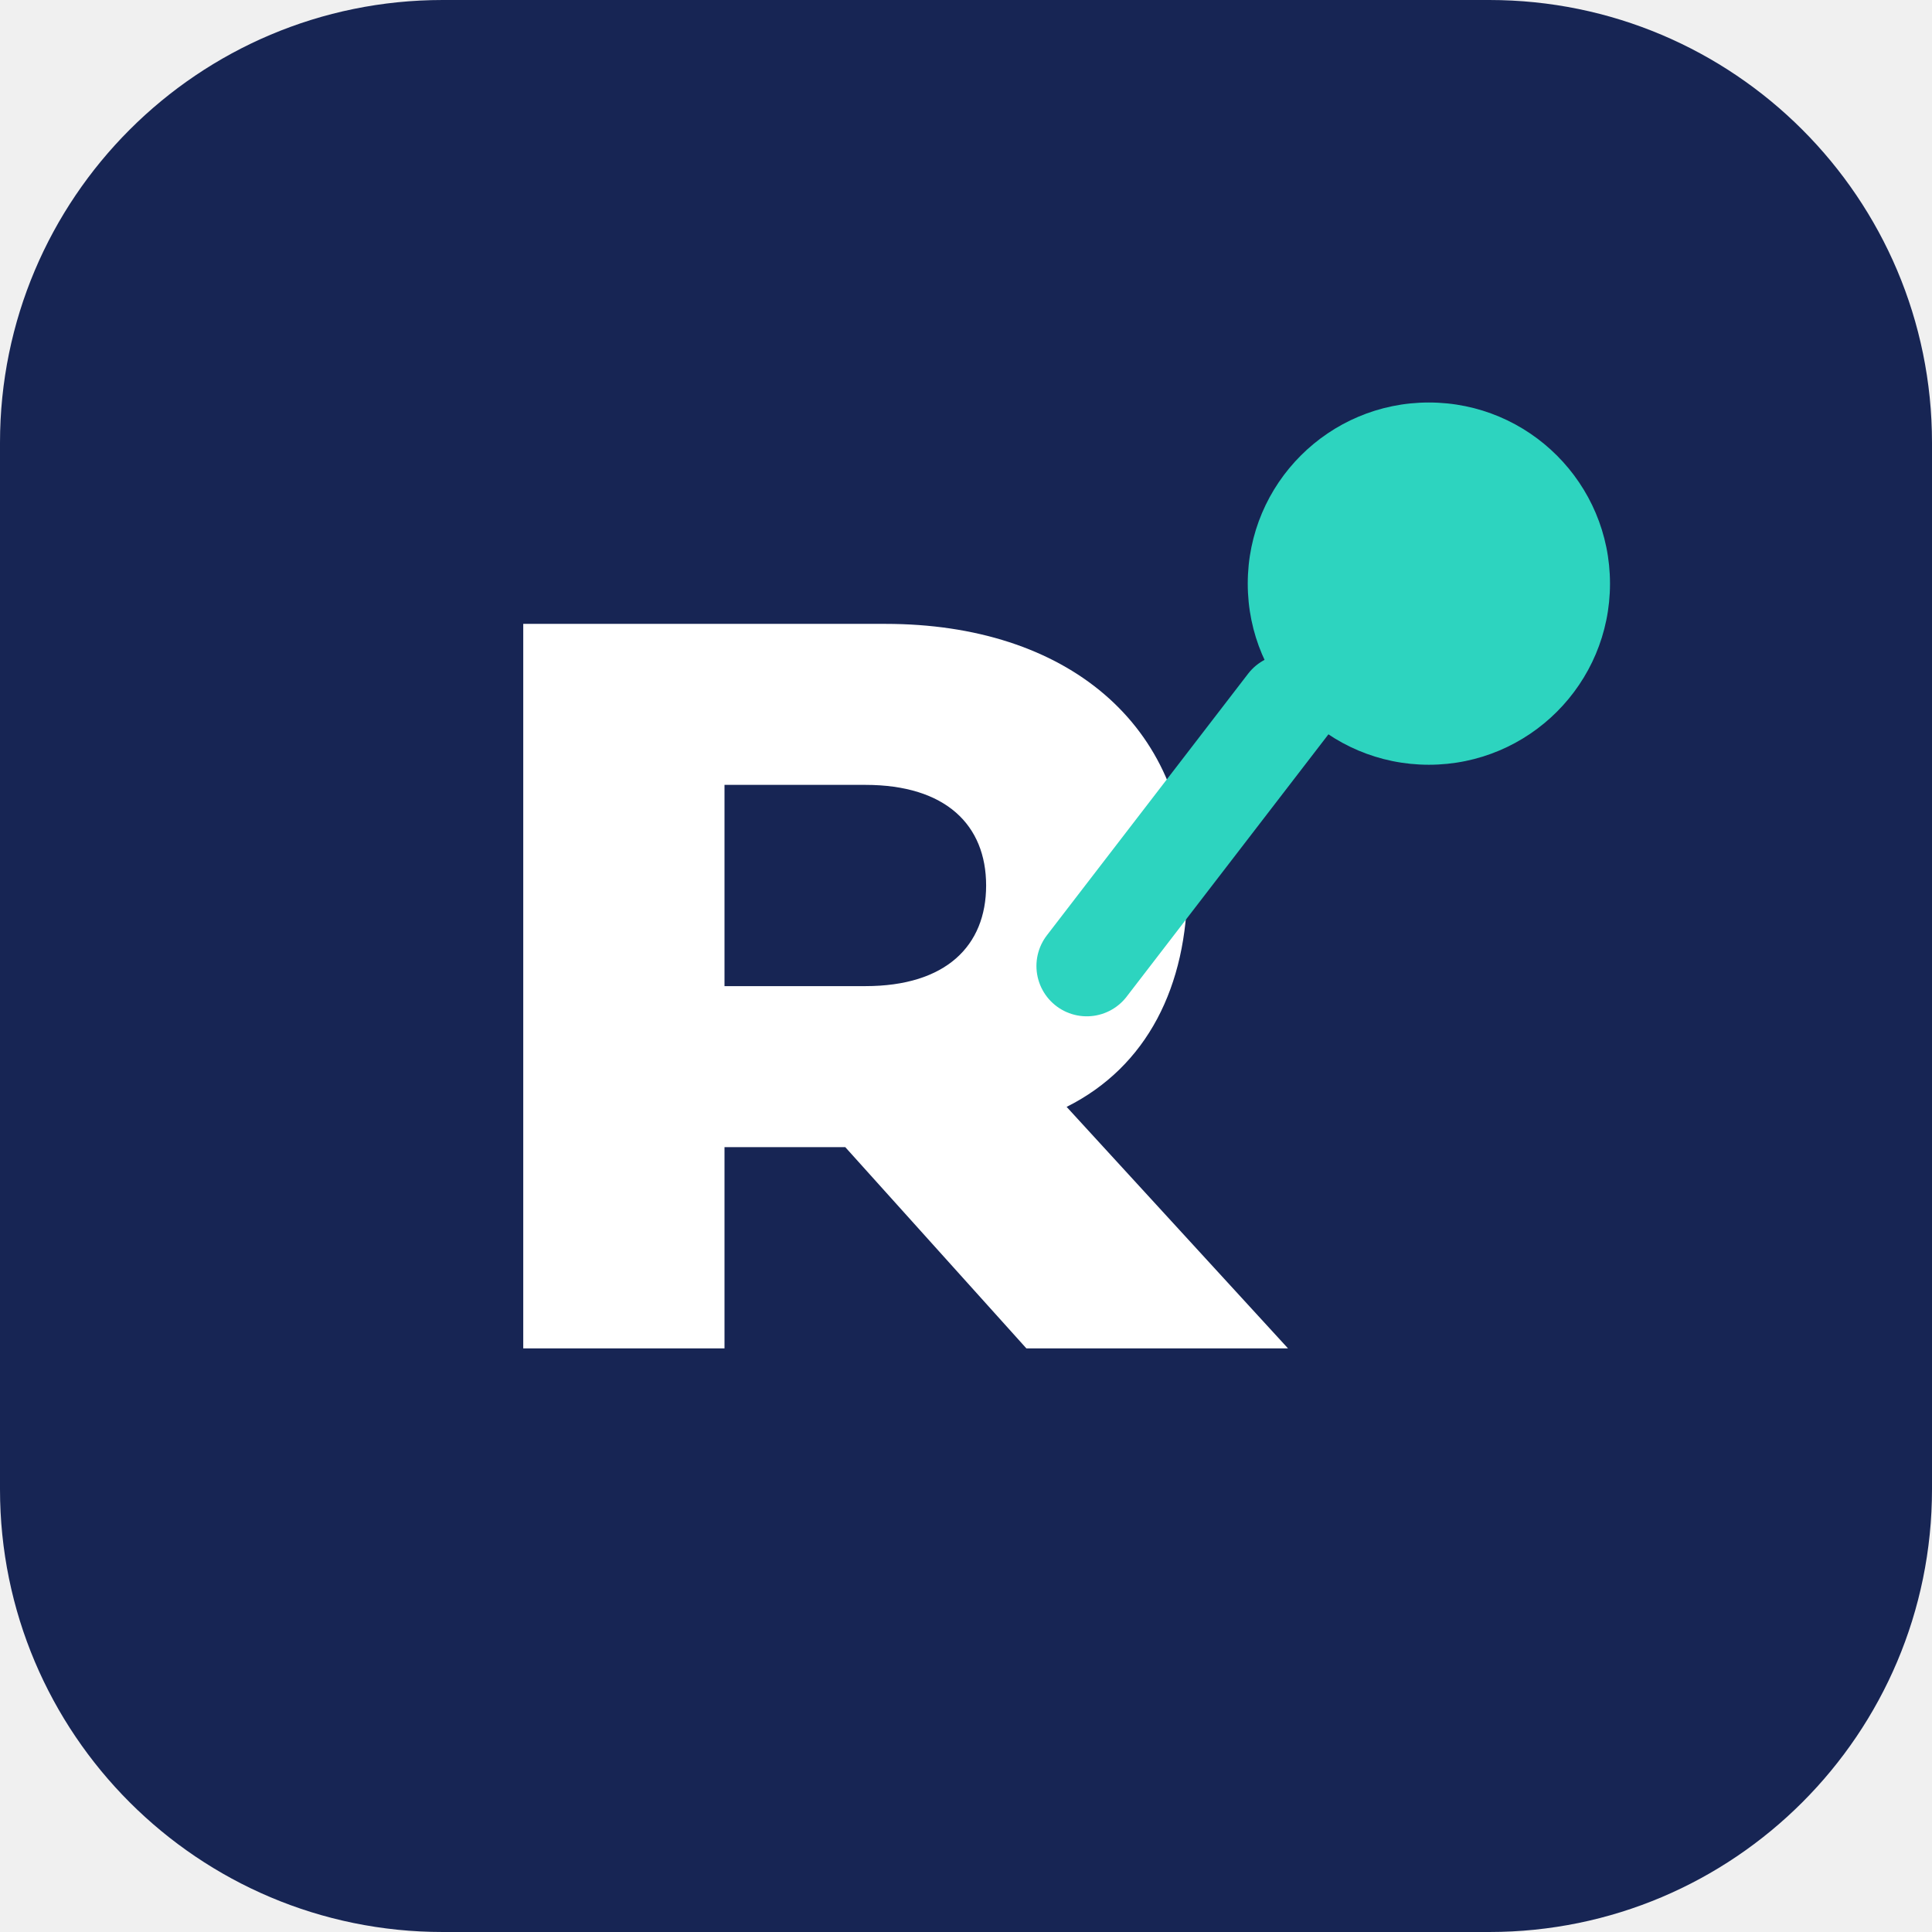
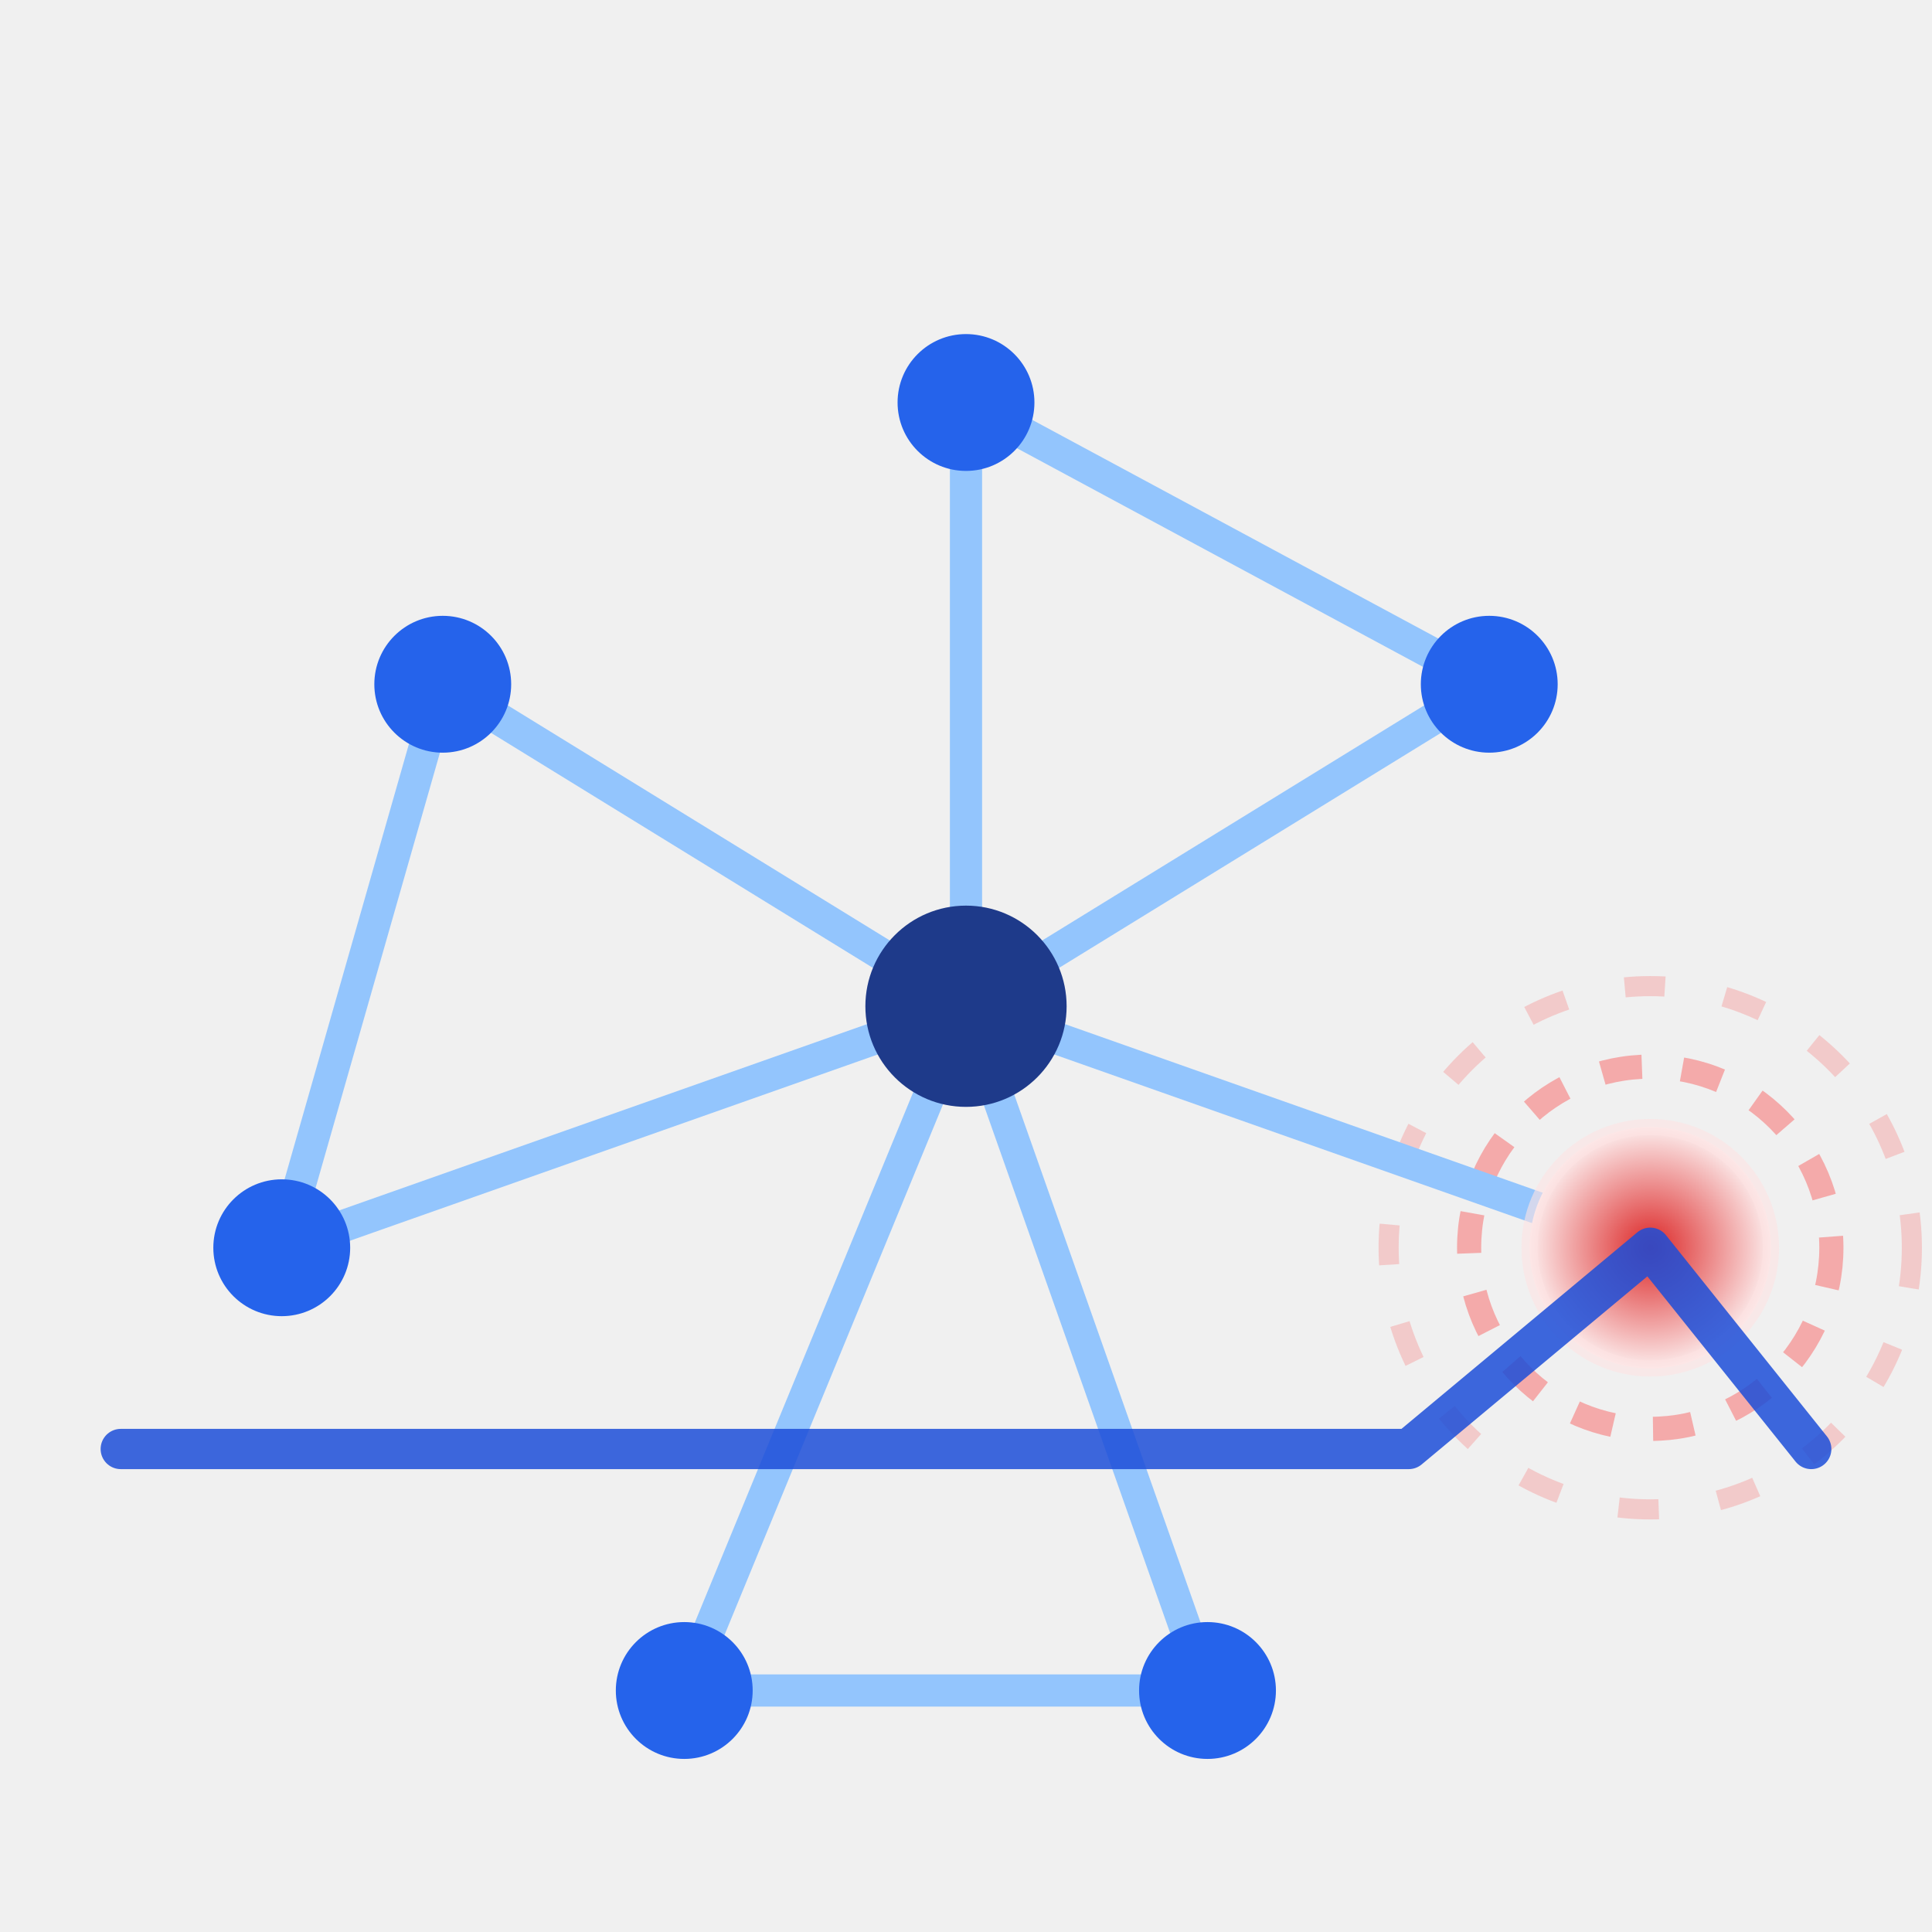
<svg xmlns="http://www.w3.org/2000/svg" viewBox="0 0 96 96" role="img" aria-labelledby="title desc">
-   <rect width="96" height="96" rx="22" fill="#172554" />
-   <path d="M26 31h18c9 0 15 5 15 13 0 5-2 9-6 11l11 12H51L42 57h-6v10H26V31Zm10 8v10h7c4 0 6-2 6-5s-2-5-6-5h-7Z" fill="#fff" />
-   <circle cx="71" cy="29" r="9" fill="#2dd4bf" />
-   <path d="M64 35 54 48" stroke="#2dd4bf" stroke-width="5" stroke-linecap="round" />
+   <defs>
+     <radialGradient id="redWhite" cx="50%" cy="50%" r="55%">
+       <stop offset="0%" stop-color="#DC2626" />
+       <stop offset="100%" stop-color="#FFFFFF" />
+     </radialGradient>
+   </defs>
+   <g fill="none" stroke="#F87171" stroke-opacity="0.55">
+     <circle cx="82" cy="62" r="9" stroke-width="1.2" stroke-dasharray="2 2" />
+     <circle cx="82" cy="62" r="13" stroke-width="1" stroke-dasharray="2 3" stroke-opacity="0.3" />
+   </g>
+   <g stroke="#93C5FD" stroke-width="1.6">
+     <line x1="48" y1="50" x2="48" y2="20" />
+     <line x1="48" y1="50" x2="74" y2="34" />
+     <line x1="48" y1="50" x2="82" y2="62" />
+     <line x1="48" y1="50" x2="60" y2="84" />
+     <line x1="48" y1="50" x2="34" y2="84" />
+     <line x1="48" y1="50" x2="14" y2="62" />
+     <line x1="48" y1="50" x2="22" y2="34" />
+     <line x1="48" y1="20" x2="74" y2="34" />
+     <line x1="14" y1="62" x2="22" y2="34" />
+     <line x1="34" y1="84" x2="60" y2="84" />
+   </g>
+   <g fill="#2563EB">
+     <circle cx="48" cy="20" r="3.4" />
+     <circle cx="74" cy="34" r="3.4" />
+     <circle cx="60" cy="84" r="3.4" />
+     <circle cx="34" cy="84" r="3.4" />
+     <circle cx="14" cy="62" r="3.4" />
+     <circle cx="22" cy="34" r="3.4" />
+   </g>
+   <circle cx="48" cy="50" r="5" fill="#1E3A8A" />
+   <circle cx="82" cy="62" r="6" fill="url(#redWhite)" stroke="#FEE2E2" stroke-width="0.8" stroke-opacity="0.6" />
+   <polyline points="6,72 34,72 58,72 70,72 82,62 90,72" fill="none" stroke="#1D4ED8" stroke-width="2" stroke-linecap="round" stroke-linejoin="round" stroke-opacity="0.85" />
</svg>
